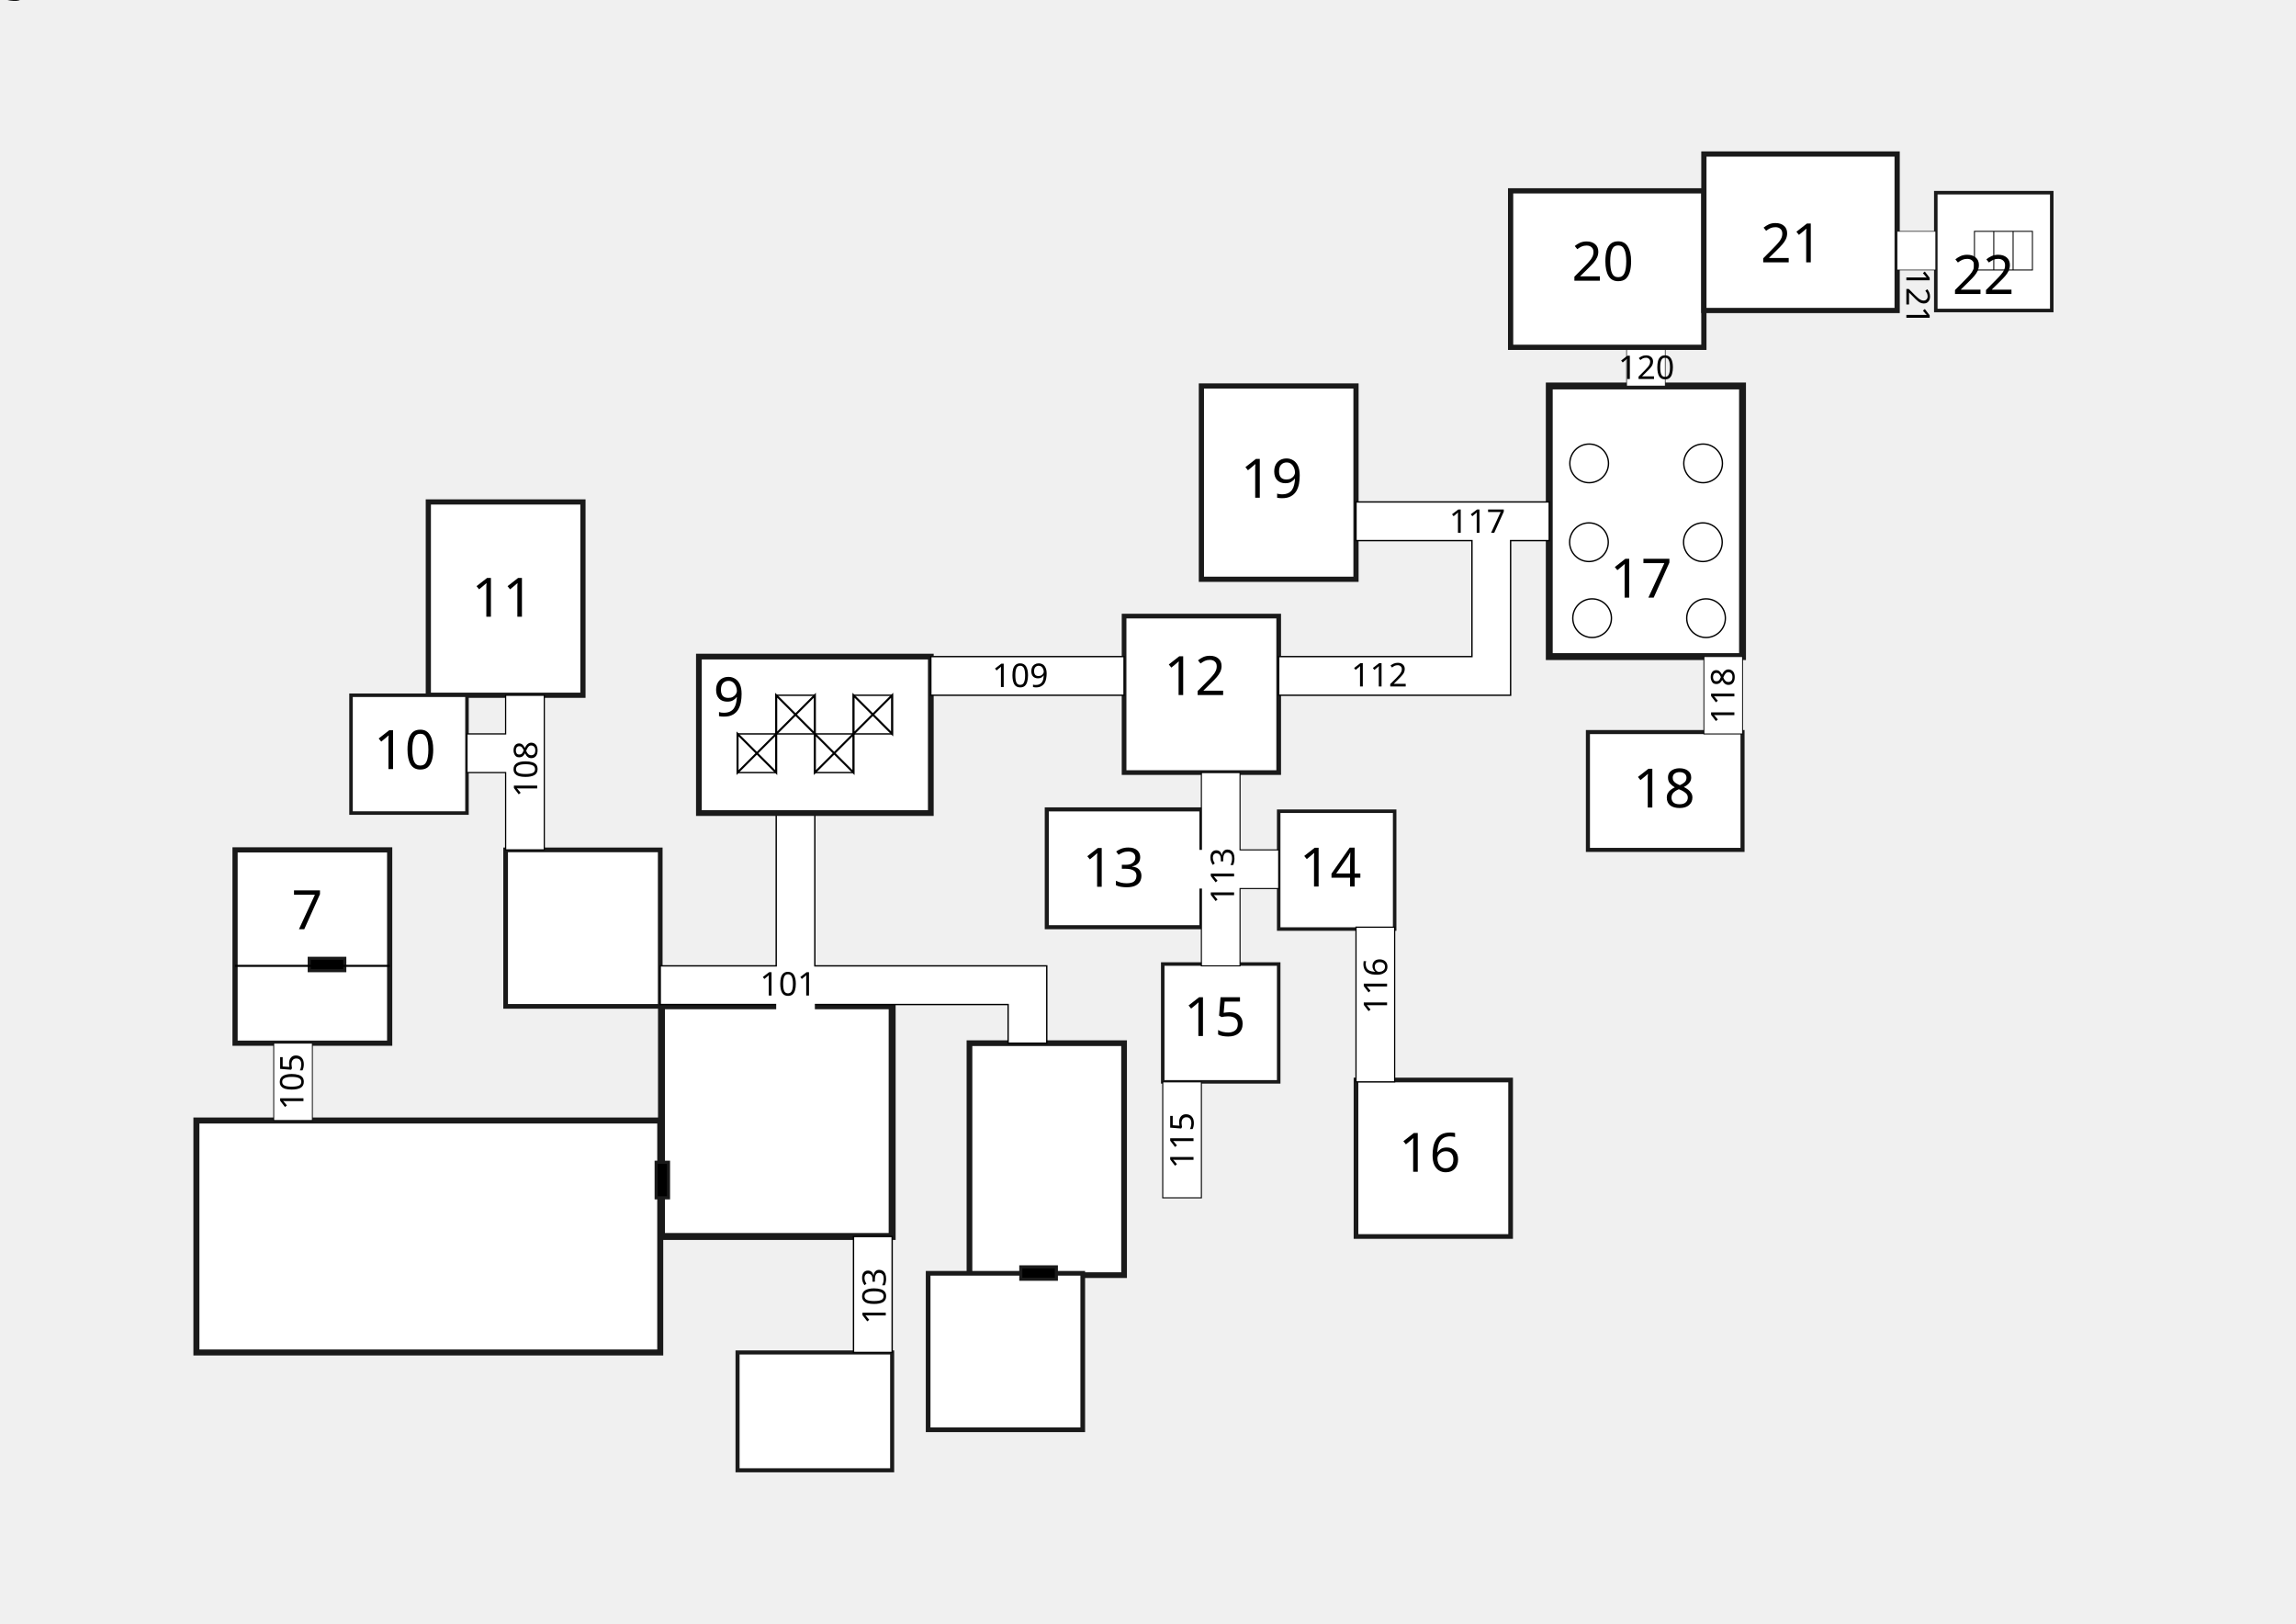
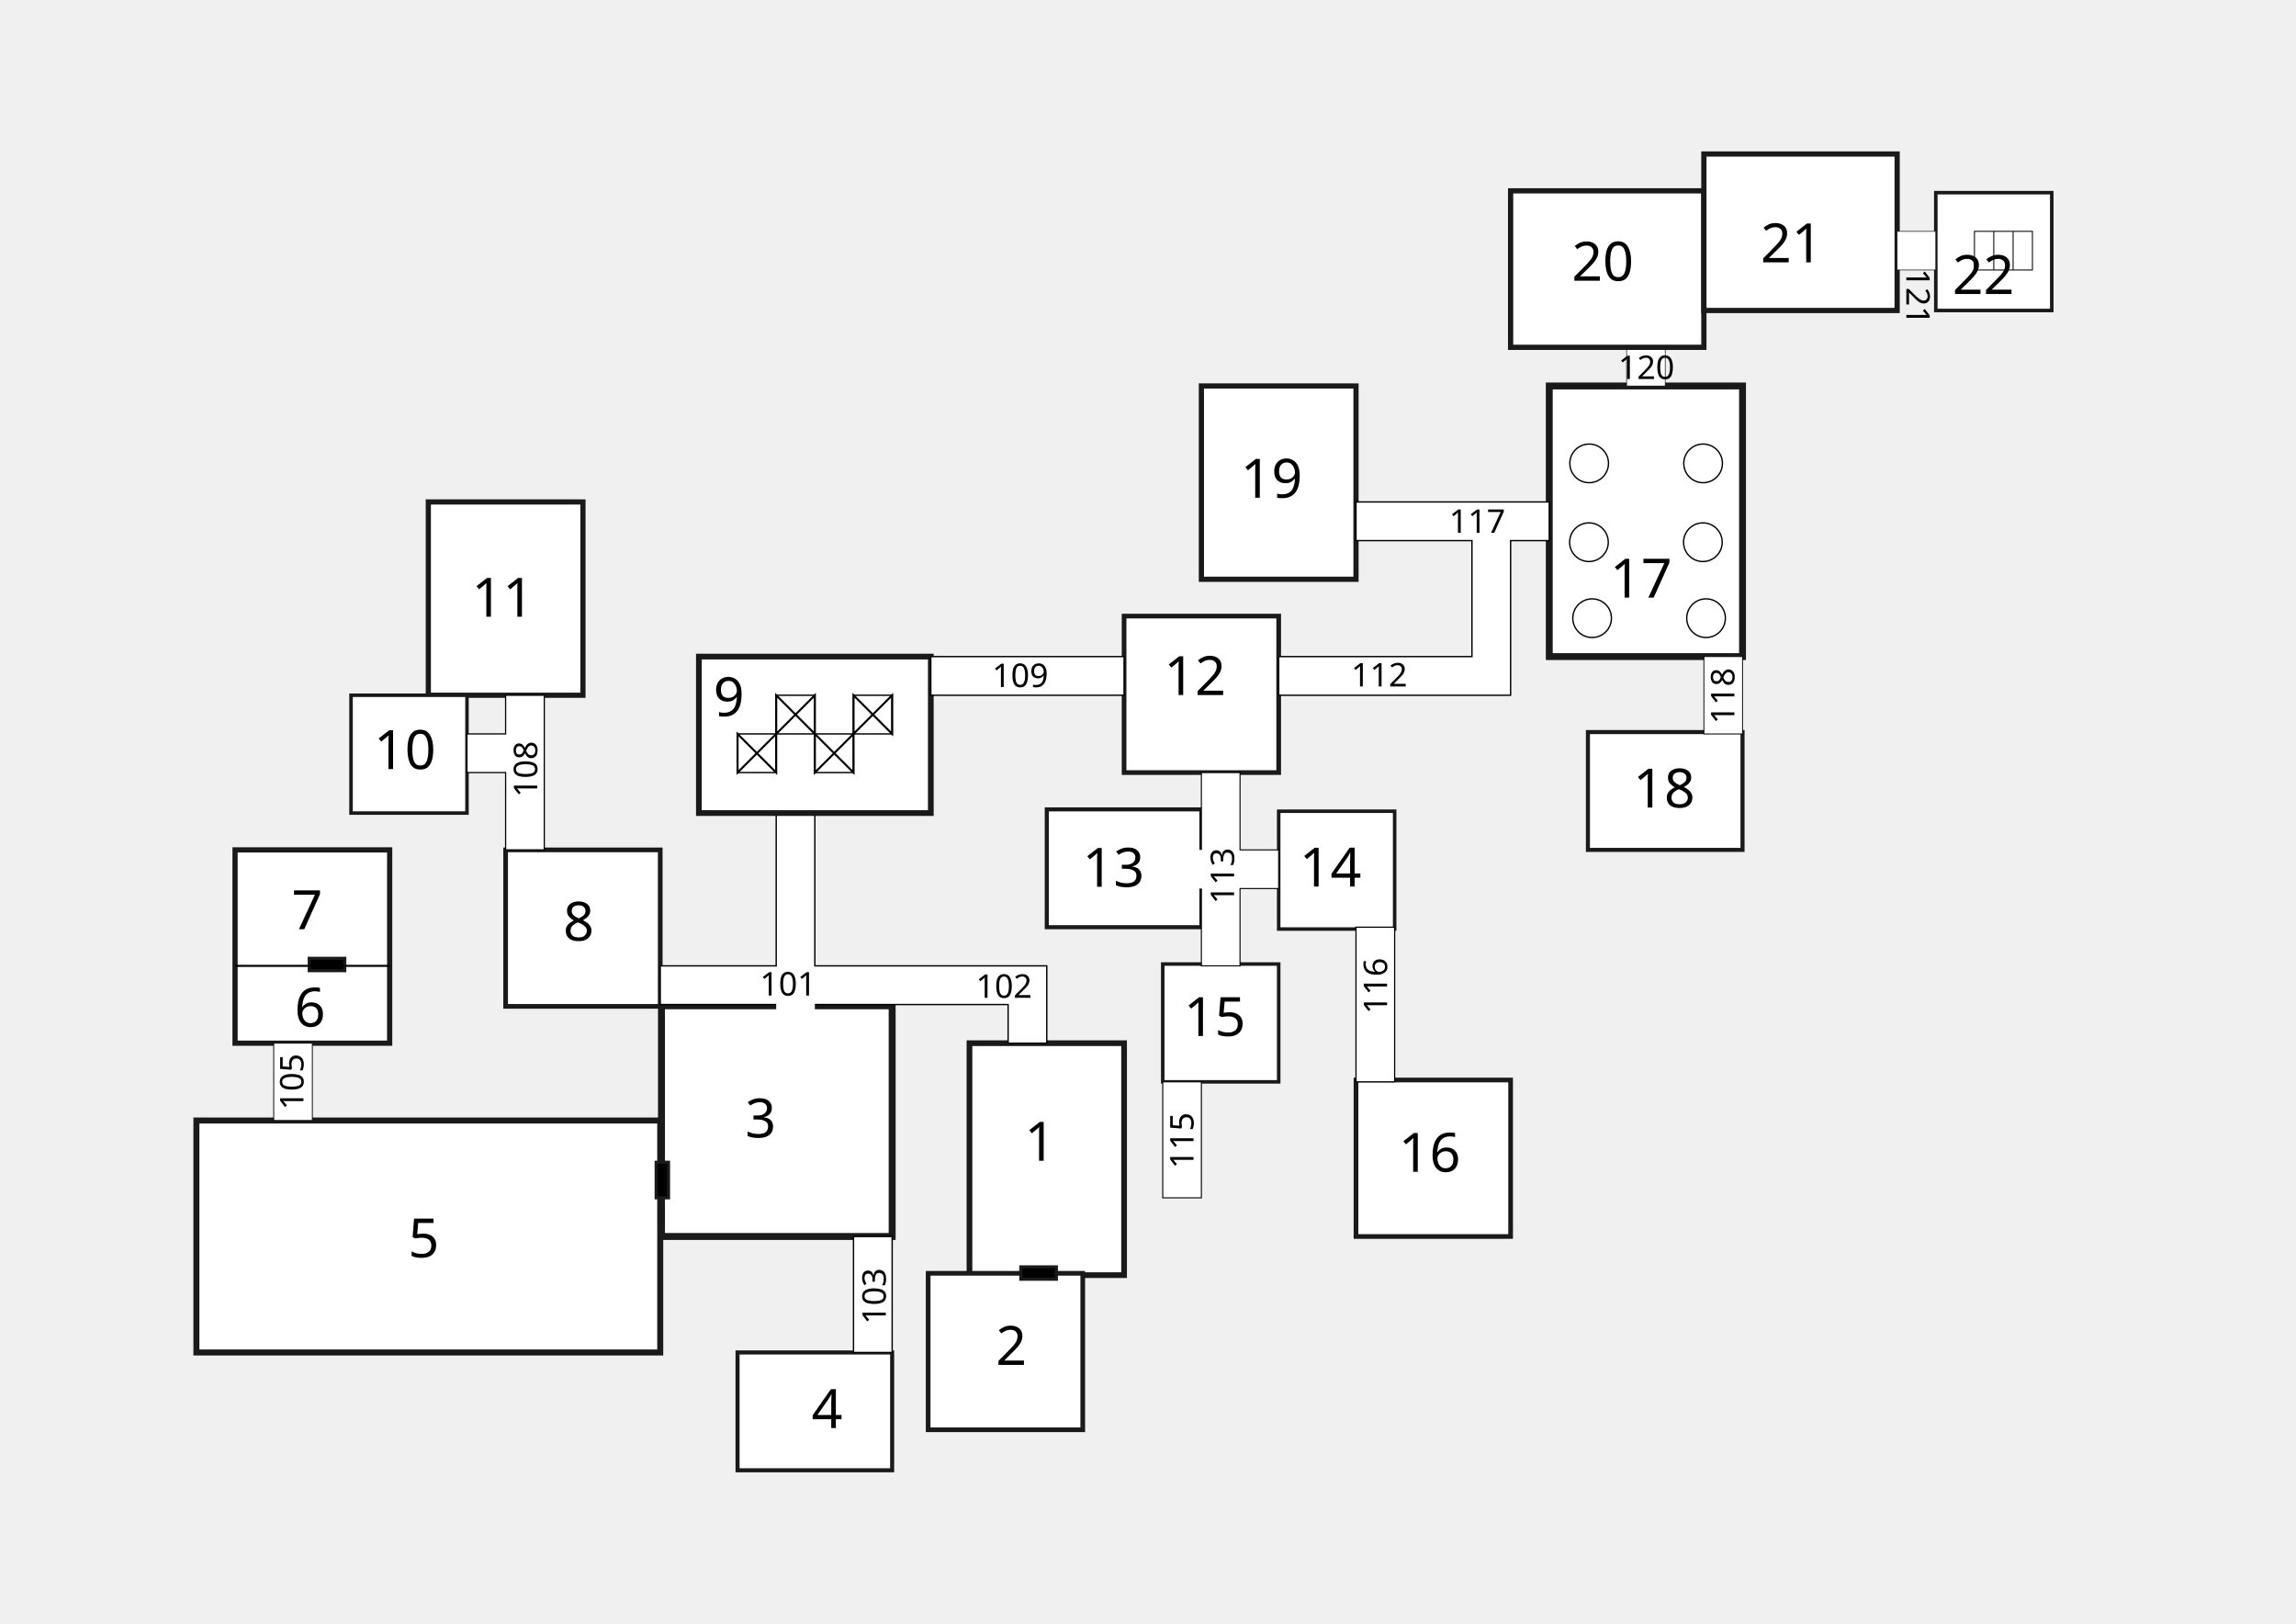
<svg xmlns="http://www.w3.org/2000/svg" width="297mm" height="210mm" viewBox="0 0 297 210" version="1.1" id="svg5">
  <defs id="defs2" />
  <g id="layer1">
    <rect style="display:inline;fill:#ffffff;fill-rule:evenodd;stroke:#1a1a1a;stroke-width:0.737;stroke-miterlimit:4;stroke-dasharray:none" id="rect31" width="20" height="30" x="125.406" y="134.919" />
    <rect style="display:inline;fill:#ffffff;fill-rule:evenodd;stroke:#1a1a1a;stroke-width:0.673;stroke-miterlimit:4;stroke-dasharray:none" id="rect31-8" width="20" height="25" x="55.406" y="64.919" />
    <rect style="display:inline;fill:#ffffff;fill-rule:evenodd;stroke:#1a1a1a;stroke-width:0.898;stroke-miterlimit:4;stroke-dasharray:none" id="rect31-5" width="29.839" height="29.839" x="85.566" y="130.08" />
    <rect style="display:inline;fill:#ffffff;fill-rule:evenodd;stroke:#1a1a1a;stroke-width:0.605;stroke-miterlimit:4;stroke-dasharray:none" id="rect31-3" width="20" height="20.238" x="120.06" y="164.681" />
    <rect style="display:inline;fill:#ffffff;fill-rule:evenodd;stroke:#1a1a1a;stroke-width:0.605;stroke-miterlimit:4;stroke-dasharray:none" id="rect31-3-2" width="20" height="20.238" x="65.405" y="109.919" />
    <rect style="display:inline;fill:#ffffff;fill-rule:evenodd;stroke:#1a1a1a;stroke-width:0.673;stroke-miterlimit:4;stroke-dasharray:none" id="rect31-3-2-68" width="20" height="25" x="30.406" y="109.919" />
    <rect style="display:inline;fill:#ffffff;fill-rule:evenodd;stroke:#1a1a1a;stroke-width:0.525;stroke-miterlimit:4;stroke-dasharray:none" id="rect31-3-2-3" width="20" height="15.238" x="205.406" y="94.682" />
    <rect style="display:inline;fill:#ffffff;fill-rule:evenodd;stroke:#1a1a1a;stroke-width:0.455;stroke-miterlimit:4;stroke-dasharray:none" id="rect31-3-2-3-4" width="15" height="15.238" x="250.406" y="24.919" />
    <rect style="display:inline;fill:#ffffff;fill-rule:evenodd;stroke:#1a1a1a;stroke-width:0.673;stroke-miterlimit:4;stroke-dasharray:none" id="rect31-3-2-4" width="20" height="25" x="155.406" y="49.919" />
    <rect style="display:inline;fill:#ffffff;fill-rule:evenodd;stroke:#1a1a1a;stroke-width:0.89;stroke-miterlimit:4;stroke-dasharray:none" id="rect31-3-2-4-0" width="25" height="35" x="200.406" y="49.919" />
    <rect style="display:inline;fill:#ffffff;fill-rule:evenodd;stroke:#1a1a1a;stroke-width:0.777;stroke-miterlimit:4;stroke-dasharray:none" id="rect31-3-2-4-0-1" width="30" height="60" x="144.919" y="-85.406" transform="rotate(90)" />
    <rect style="display:inline;fill:#ffffff;fill-rule:evenodd;stroke:#1a1a1a;stroke-width:0.455;stroke-miterlimit:4;stroke-dasharray:none" id="rect31-3-2-2" width="15" height="15.238" x="150.406" y="124.682" />
    <rect style="display:inline;fill:#ffffff;fill-rule:evenodd;stroke:#1a1a1a;stroke-width:0.605;stroke-miterlimit:4;stroke-dasharray:none" id="rect31-3-2-2-6" width="20" height="20.238" x="175.406" y="139.682" />
    <rect style="display:inline;fill:#ffffff;fill-rule:evenodd;stroke:#1a1a1a;stroke-width:0.455;stroke-miterlimit:4;stroke-dasharray:none" id="rect31-3-2-2-0" width="15" height="15.238" x="165.406" y="104.919" />
    <rect style="display:inline;fill:#ffffff;fill-rule:evenodd;stroke:#1a1a1a;stroke-width:0.525;stroke-miterlimit:4;stroke-dasharray:none" id="rect31-3-2-2-9" width="20" height="15.238" x="135.406" y="104.682" />
    <rect style="display:inline;fill:#ffffff;fill-rule:evenodd;stroke:#1a1a1a;stroke-width:0.525;stroke-miterlimit:4;stroke-dasharray:none" id="rect31-3-6" width="20" height="15.238" x="95.405" y="174.919" />
    <rect style="display:inline;fill:#ffffff;fill-rule:evenodd;stroke:#1a1a1a;stroke-width:0.455;stroke-miterlimit:4;stroke-dasharray:none" id="rect31-3-6-8" width="15" height="15.238" x="45.406" y="89.919" />
    <rect style="display:inline;fill:#000000;stroke:#1a1a1a;stroke-width:0.4;stroke-miterlimit:4;stroke-dasharray:none" id="rect1015" width="4.6" height="1.6" x="132.047" y="163.848" />
    <rect style="display:inline;fill:#000000;stroke:#1a1a1a;stroke-width:0.4;stroke-miterlimit:4;stroke-dasharray:none" id="rect1015-3" width="4.6" height="1.6" x="40" y="123.942" />
    <rect style="display:inline;fill:#000000;stroke:#1a1a1a;stroke-width:0.4;stroke-miterlimit:4;stroke-dasharray:none" id="rect1015-4" width="4.6" height="1.6" x="-154.919" y="84.876" transform="rotate(-90)" />
    <text xml:space="preserve" style="font-style:normal;font-weight:normal;font-size:7.01px;line-height:1.25;font-family:sans-serif;display:inline;fill:#000000;fill-opacity:1;stroke:none;stroke-width:0.175" x="132.52" y="150.122" id="text1605">
-       <tspan id="tspan1603" style="stroke-width:0.175" x="0" y="0">1</tspan>
+       <tspan id="tspan1603" style="stroke-width:0.175" x="132.52" y="150.122">1</tspan>
    </text>
    <text xml:space="preserve" style="font-style:normal;font-weight:normal;font-size:7.01px;line-height:1.25;font-family:sans-serif;display:inline;fill:#000000;fill-opacity:1;stroke:none;stroke-width:0.175;stroke-miterlimit:4;stroke-dasharray:none" x="128.813" y="176.531" id="text1605-6">
-       <tspan id="tspan1603-7" style="stroke-width:0.175;stroke-miterlimit:4;stroke-dasharray:none" x="0" y="0">2</tspan>
+       <tspan id="tspan1603-7" style="stroke-width:0.175;stroke-miterlimit:4;stroke-dasharray:none" x="128.813" y="176.531">2</tspan>
    </text>
    <text xml:space="preserve" style="font-style:normal;font-weight:normal;font-size:7.01px;line-height:1.25;font-family:sans-serif;display:inline;fill:#000000;fill-opacity:1;stroke:none;stroke-width:0.175;stroke-miterlimit:4;stroke-dasharray:none" x="96.392" y="147.117" id="text1605-6-2">
-       <tspan id="tspan1603-7-7" style="stroke-width:0.175;stroke-miterlimit:4;stroke-dasharray:none" x="0" y="0">3</tspan>
+       <tspan id="tspan1603-7-7" style="stroke-width:0.175;stroke-miterlimit:4;stroke-dasharray:none" x="96.392" y="147.117">3</tspan>
    </text>
    <text xml:space="preserve" style="font-style:normal;font-weight:normal;font-size:7.01px;line-height:1.25;font-family:sans-serif;display:inline;fill:#000000;fill-opacity:1;stroke:none;stroke-width:0.175;stroke-miterlimit:4;stroke-dasharray:none" x="52.811" y="162.626" id="text1605-6-2-9">
-       <tspan id="tspan1603-7-7-2" style="stroke-width:0.175;stroke-miterlimit:4;stroke-dasharray:none" x="0" y="0">5</tspan>
+       <tspan id="tspan1603-7-7-2" style="stroke-width:0.175;stroke-miterlimit:4;stroke-dasharray:none" x="52.811" y="162.626">5</tspan>
    </text>
    <text xml:space="preserve" style="font-style:normal;font-weight:normal;font-size:7.01px;line-height:1.25;font-family:sans-serif;display:inline;fill:#000000;fill-opacity:1;stroke:none;stroke-width:0.175;stroke-miterlimit:4;stroke-dasharray:none" x="38.09" y="132.781" id="text1605-6-2-9-9">
-       <tspan id="tspan1603-7-7-2-2" style="stroke-width:0.175;stroke-miterlimit:4;stroke-dasharray:none" x="0" y="0">6</tspan>
+       <tspan id="tspan1603-7-7-2-2" style="stroke-width:0.175;stroke-miterlimit:4;stroke-dasharray:none" x="38.09" y="132.781">6</tspan>
    </text>
    <text xml:space="preserve" style="font-style:normal;font-weight:normal;font-size:7.01px;line-height:1.25;font-family:sans-serif;display:inline;fill:#000000;fill-opacity:1;stroke:none;stroke-width:0.175;stroke-miterlimit:4;stroke-dasharray:none" x="104.982" y="184.695" id="text1605-6-0">
-       <tspan id="tspan1603-7-9" style="stroke-width:0.175;stroke-miterlimit:4;stroke-dasharray:none" x="0" y="0">4</tspan>
+       <tspan id="tspan1603-7-9" style="stroke-width:0.175;stroke-miterlimit:4;stroke-dasharray:none" x="104.982" y="184.695">4</tspan>
    </text>
    <text xml:space="preserve" style="font-style:normal;font-weight:normal;font-size:7.01px;line-height:1.25;font-family:sans-serif;display:inline;fill:#000000;fill-opacity:1;stroke:none;stroke-width:0.175;stroke-miterlimit:4;stroke-dasharray:none" x="72.847" y="121.665" id="text1605-6-3">
-       <tspan id="tspan1603-7-6" style="stroke-width:0.175;stroke-miterlimit:4;stroke-dasharray:none" x="0" y="0">8</tspan>
+       <tspan id="tspan1603-7-6" style="stroke-width:0.175;stroke-miterlimit:4;stroke-dasharray:none" x="72.847" y="121.665">8</tspan>
    </text>
    <path id="rect5582" style="display:inline;fill:#ffffff;stroke:#000000;stroke-width:0.175;stroke-miterlimit:4;stroke-dasharray:none" d="m 100.406,104.919 v 20 h -5.3e-4 -15 v 5 h 15 5.3e-4 v 5.3e-4 h 5 v -5.3e-4 h 25 v 5 h 5 v -5 -5 h -5 -25 v -20 z" />
    <rect style="display:inline;fill:#ffffff;stroke:#000000;stroke-width:0.175;stroke-miterlimit:4;stroke-dasharray:none" id="rect5725-5" width="15" height="5" x="159.919" y="-115.405" transform="rotate(90)" />
    <rect style="display:inline;fill:#ffffff;fill-rule:evenodd;stroke:#1a1a1a;stroke-width:0.741;stroke-miterlimit:4;stroke-dasharray:none" id="rect31-3-2-6" width="30" height="20.238" x="90.406" y="84.919" />
    <rect style="display:inline;fill:#ffffff;fill-rule:evenodd;stroke:#1a1a1a;stroke-width:0.605;stroke-miterlimit:4;stroke-dasharray:none" id="rect31-3-2-6-7" width="20" height="20.238" x="145.406" y="79.682" />
    <rect style="display:inline;fill:#ffffff;stroke:#000000;stroke-width:0.175" id="rect2483" width="25" height="5" x="120.406" y="84.919" />
    <rect style="display:inline;fill:#ffffff;stroke:#000000;stroke-width:0.111" id="rect2483-6" width="10" height="5" x="-94.919" y="220.406" transform="rotate(-90)" />
    <rect style="display:inline;fill:#ffffff;stroke:#000000;stroke-width:0.111" id="rect2483-6-0" width="10" height="5" x="-144.919" y="35.406" transform="rotate(-90)" />
    <rect style="display:inline;fill:#ffffff;stroke:#000000;stroke-width:0.078" id="rect2483-6-6" width="5" height="5" x="-49.919" y="210.406" transform="rotate(-90)" />
    <path id="rect2483-50" style="display:inline;fill:#ffffff;stroke:#000000;stroke-width:0.175" d="m 175.405,64.919 v 5 h 15 V 84.919 h -25 v 5 h 25 5 V 84.919 69.919 h 5 v -5 z" />
    <rect style="display:inline;fill:#ffffff;stroke:#000000;stroke-width:0.157" id="rect2483-3" width="20" height="5" x="119.919" y="-180.406" transform="rotate(90)" />
    <path id="rect2483-3-7" style="display:inline;fill:#ffffff;stroke:#000000;stroke-width:0.157" d="m 65.405,89.919 v 5 H 60.406 v 5 h 5 v 10 h 5 v -10 -5 -5 z" />
    <rect style="display:inline;fill:#ffffff;stroke:#000000;stroke-width:0.136" id="rect2483-7" width="15" height="5" x="-154.919" y="150.406" transform="rotate(-90)" />
    <path id="rect2483-56" style="display:inline;fill:#ffffff;stroke:#000000;stroke-width:0.136" d="m 155.405,99.919 v 10 5 10 h 5 v -10 h 5 v -5 h -5 v -10 z" />
    <g id="g3700" transform="translate(90.40553,-5.080796)" style="display:inline">
      <rect style="fill:#ffffff;stroke:#000000;stroke-width:0.175" id="rect3615" width="5" height="5" x="10" y="95" />
      <path style="fill:none;stroke:#000000;stroke-width:0.265px;stroke-linecap:butt;stroke-linejoin:miter;stroke-opacity:1" d="M 10,95 V 100 l 5,-5 V 100 Z" id="path3429" />
    </g>
    <g id="g3700-0" transform="translate(100.4055,-5.080796)" style="display:inline">
      <rect style="fill:#ffffff;stroke:#000000;stroke-width:0.175" id="rect3615-6" width="5" height="5" x="10" y="95" />
      <path style="fill:none;stroke:#000000;stroke-width:0.265px;stroke-linecap:butt;stroke-linejoin:miter;stroke-opacity:1" d="M 10,95 V 100 l 5,-5 V 100 Z" id="path3429-2" />
    </g>
    <g id="g3700-6" transform="translate(95.40553,-0.080796)" style="display:inline">
      <rect style="fill:#ffffff;stroke:#000000;stroke-width:0.175" id="rect3615-1" width="5" height="5" x="10" y="95" />
      <path style="fill:none;stroke:#000000;stroke-width:0.265px;stroke-linecap:butt;stroke-linejoin:miter;stroke-opacity:1" d="M 10,95 V 100 l 5,-5 V 100 Z" id="path3429-8" />
    </g>
    <g id="g3700-7" transform="translate(85.40553,-0.080796)" style="display:inline">
      <rect style="fill:#ffffff;stroke:#000000;stroke-width:0.175" id="rect3615-9" width="5" height="5" x="10" y="95" />
      <path style="fill:none;stroke:#000000;stroke-width:0.265px;stroke-linecap:butt;stroke-linejoin:miter;stroke-opacity:1" d="M 10,95 V 100 l 5,-5 V 100 Z" id="path3429-20" />
    </g>
    <text xml:space="preserve" style="font-style:normal;font-weight:normal;font-size:7.01px;line-height:1.25;font-family:sans-serif;display:inline;fill:#000000;fill-opacity:1;stroke:none;stroke-width:0.175;stroke-miterlimit:4;stroke-dasharray:none" x="150.566" y="89.891" id="text1605-6-3-7-2">
      <tspan id="tspan1603-7-6-5-8" style="stroke-width:0.175;stroke-miterlimit:4;stroke-dasharray:none" x="150.566" y="89.891">12</tspan>
    </text>
    <text xml:space="preserve" style="font-style:normal;font-weight:normal;font-size:7.01px;line-height:1.25;font-family:sans-serif;display:inline;fill:#000000;fill-opacity:1;stroke:none;stroke-width:0.175;stroke-miterlimit:4;stroke-dasharray:none" x="61.021" y="79.766" id="text1605-6-3-7-2-9">
      <tspan id="tspan1603-7-6-5-8-7" style="stroke-width:0.175;stroke-miterlimit:4;stroke-dasharray:none" x="61.021" y="79.766">11</tspan>
    </text>
    <text xml:space="preserve" style="font-style:normal;font-weight:normal;font-size:7.01px;line-height:1.25;font-family:sans-serif;display:inline;fill:#000000;fill-opacity:1;stroke:none;stroke-width:0.175;stroke-miterlimit:4;stroke-dasharray:none" x="48.36" y="99.464" id="text1605-6-3-7-2-9-8">
      <tspan id="tspan1603-7-6-5-8-7-43" style="stroke-width:0.175;stroke-miterlimit:4;stroke-dasharray:none" x="48.36" y="99.464">10</tspan>
    </text>
    <text xml:space="preserve" style="font-style:normal;font-weight:normal;font-size:7.01px;line-height:1.25;font-family:sans-serif;display:inline;fill:#000000;fill-opacity:1;stroke:none;stroke-width:0.175;stroke-miterlimit:4;stroke-dasharray:none" x="208.263" y="77.291" id="text1605-6-3-7-2-9-5">
      <tspan id="tspan1603-7-6-5-8-7-47" style="stroke-width:0.175;stroke-miterlimit:4;stroke-dasharray:none" x="208.263" y="77.291">17</tspan>
    </text>
    <text xml:space="preserve" style="font-style:normal;font-weight:normal;font-size:7.01px;line-height:1.25;font-family:sans-serif;display:inline;fill:#000000;fill-opacity:1;stroke:none;stroke-width:0.175;stroke-miterlimit:4;stroke-dasharray:none" x="211.255" y="104.444" id="text1605-6-3-7-2-9-6">
      <tspan id="tspan1603-7-6-5-8-7-5" style="stroke-width:0.175;stroke-miterlimit:4;stroke-dasharray:none" x="211.255" y="104.444">18</tspan>
    </text>
    <text xml:space="preserve" style="font-style:normal;font-weight:normal;font-size:7.01px;line-height:1.25;font-family:sans-serif;display:inline;fill:#000000;fill-opacity:1;stroke:none;stroke-width:0.175;stroke-miterlimit:4;stroke-dasharray:none" x="160.478" y="64.372" id="text1605-6-3-7-2-9-36">
      <tspan id="tspan1603-7-6-5-8-7-1" style="stroke-width:0.175;stroke-miterlimit:4;stroke-dasharray:none" x="160.478" y="64.372">19</tspan>
    </text>
    <text xml:space="preserve" style="font-style:normal;font-weight:normal;font-size:4.239px;line-height:1.25;font-family:sans-serif;display:inline;fill:#000000;fill-opacity:1;stroke:none;stroke-width:0.106;stroke-miterlimit:4;stroke-dasharray:none" x="-151.145" y="154.388" id="text1605-6-3-7-2-9-7" transform="rotate(-90)">
      <tspan id="tspan1603-7-6-5-8-7-8" style="stroke-width:0.106;stroke-miterlimit:4;stroke-dasharray:none" x="-151.145" y="154.388">115</tspan>
    </text>
    <text xml:space="preserve" style="font-style:normal;font-weight:normal;font-size:4.239px;line-height:1.25;font-family:sans-serif;display:inline;fill:#000000;fill-opacity:1;stroke:none;stroke-width:0.106;stroke-miterlimit:4;stroke-dasharray:none" x="-116.914" y="159.637" id="text1605-6-3-7-2-9-7-0" transform="rotate(-90)">
      <tspan id="tspan1603-7-6-5-8-7-8-91" style="stroke-width:0.106;stroke-miterlimit:4;stroke-dasharray:none" x="-116.914" y="159.637">113</tspan>
    </text>
    <text xml:space="preserve" style="font-style:normal;font-weight:normal;font-size:4.239px;line-height:1.25;font-family:sans-serif;display:inline;fill:#000000;fill-opacity:1;stroke:none;stroke-width:0.106;stroke-miterlimit:4;stroke-dasharray:none" x="-131.149" y="179.427" id="text1605-6-3-7-2-9-7-7" transform="rotate(-90)">
      <tspan id="tspan1603-7-6-5-8-7-8-7" style="stroke-width:0.106;stroke-miterlimit:4;stroke-dasharray:none" x="-131.149" y="179.427">116</tspan>
    </text>
    <text xml:space="preserve" style="font-style:normal;font-weight:normal;font-size:4.239px;line-height:1.25;font-family:sans-serif;display:inline;fill:#000000;fill-opacity:1;stroke:none;stroke-width:0.106;stroke-miterlimit:4;stroke-dasharray:none" x="98.3" y="128.753" id="text1605-6-3-7-2-9-7-4">
      <tspan id="tspan1603-7-6-5-8-7-8-9" style="stroke-width:0.106;stroke-miterlimit:4;stroke-dasharray:none" x="98.3" y="128.753">101</tspan>
+     </text>
+     <text xml:space="preserve" style="font-style:normal;font-weight:normal;font-size:4.239px;line-height:1.25;font-family:sans-serif;display:inline;fill:#000000;fill-opacity:1;stroke:none;stroke-width:0.106;stroke-miterlimit:4;stroke-dasharray:none" x="126.237" y="129.047" id="text1605-6-3-7-2-9-7-4-3">
+       <tspan id="tspan1603-7-6-5-8-7-8-9-6" style="stroke-width:0.106;stroke-miterlimit:4;stroke-dasharray:none" x="126.237" y="129.047">102</tspan>
    </text>
    <text xml:space="preserve" style="font-style:normal;font-weight:normal;font-size:4.239px;line-height:1.25;font-family:sans-serif;display:inline;fill:#000000;fill-opacity:1;stroke:none;stroke-width:0.106;stroke-miterlimit:4;stroke-dasharray:none" x="-171.275" y="114.579" id="text1605-6-3-7-2-9-7-4-4" transform="rotate(-90)">
      <tspan id="tspan1603-7-6-5-8-7-8-9-8" style="stroke-width:0.106;stroke-miterlimit:4;stroke-dasharray:none" x="-171.275" y="114.579">103</tspan>
    </text>
    <text xml:space="preserve" style="font-style:normal;font-weight:normal;font-size:4.239px;line-height:1.25;font-family:sans-serif;display:inline;fill:#000000;fill-opacity:1;stroke:none;stroke-width:0.106;stroke-miterlimit:4;stroke-dasharray:none" x="-103.111" y="69.495" id="text1605-6-3-7-2-9-7-4-7" transform="rotate(-90)">
      <tspan id="tspan1603-7-6-5-8-7-8-9-1" style="stroke-width:0.106;stroke-miterlimit:4;stroke-dasharray:none" x="-103.111" y="69.495">108</tspan>
    </text>
    <text xml:space="preserve" style="font-style:normal;font-weight:normal;font-size:4.239px;line-height:1.25;font-family:sans-serif;display:inline;fill:#000000;fill-opacity:1;stroke:none;stroke-width:0.106;stroke-miterlimit:4;stroke-dasharray:none" x="-143.545" y="39.253" id="text1605-6-3-7-2-9-7-4-7-9" transform="rotate(-90)">
      <tspan id="tspan1603-7-6-5-8-7-8-9-1-4" style="stroke-width:0.106;stroke-miterlimit:4;stroke-dasharray:none" x="-143.545" y="39.253">105</tspan>
    </text>
    <text xml:space="preserve" style="font-style:normal;font-weight:normal;font-size:4.239px;line-height:1.25;font-family:sans-serif;display:inline;fill:#000000;fill-opacity:1;stroke:none;stroke-width:0.106;stroke-miterlimit:4;stroke-dasharray:none" x="128.336" y="88.857" id="text1605-6-3-7-2-9-7-4-72">
      <tspan id="tspan1603-7-6-5-8-7-8-9-7" style="stroke-width:0.106;stroke-miterlimit:4;stroke-dasharray:none" x="128.336" y="88.857">109</tspan>
    </text>
    <text xml:space="preserve" style="font-style:normal;font-weight:normal;font-size:4.239px;line-height:1.25;font-family:sans-serif;display:inline;fill:#000000;fill-opacity:1;stroke:none;stroke-width:0.106;stroke-miterlimit:4;stroke-dasharray:none" x="174.787" y="88.788" id="text1605-6-3-7-2-9-7-4-2">
      <tspan id="tspan1603-7-6-5-8-7-8-9-2" style="stroke-width:0.106;stroke-miterlimit:4;stroke-dasharray:none" x="174.787" y="88.788">112</tspan>
    </text>
    <text xml:space="preserve" style="font-style:normal;font-weight:normal;font-size:4.239px;line-height:1.25;font-family:sans-serif;display:inline;fill:#000000;fill-opacity:1;stroke:none;stroke-width:0.106;stroke-miterlimit:4;stroke-dasharray:none" x="187.455" y="68.908" id="text1605-6-3-7-2-9-7-4-6">
      <tspan id="tspan1603-7-6-5-8-7-8-9-10" style="stroke-width:0.106;stroke-miterlimit:4;stroke-dasharray:none" x="187.455" y="68.908">117</tspan>
    </text>
    <text xml:space="preserve" style="font-style:normal;font-weight:normal;font-size:4.239px;line-height:1.25;font-family:sans-serif;display:inline;fill:#000000;fill-opacity:1;stroke:none;stroke-width:0.106;stroke-miterlimit:4;stroke-dasharray:none" x="-93.634" y="224.354" id="text1605-6-3-7-2-9-7-4-6-1" transform="rotate(-90)">
      <tspan id="tspan1603-7-6-5-8-7-8-9-10-1" style="stroke-width:0.106;stroke-miterlimit:4;stroke-dasharray:none" x="-93.634" y="224.354">118</tspan>
    </text>
    <text xml:space="preserve" style="font-style:normal;font-weight:normal;font-size:4.239px;line-height:1.25;font-family:sans-serif;display:inline;fill:#000000;fill-opacity:1;stroke:none;stroke-width:0.106;stroke-miterlimit:4;stroke-dasharray:none" x="209.33" y="49.022" id="text1605-6-3-7-2-9-7-4-6-5">
      <tspan id="tspan1603-7-6-5-8-7-8-9-10-9" style="stroke-width:0.106;stroke-miterlimit:4;stroke-dasharray:none" x="209.33" y="49.022">120</tspan>
    </text>
    <text xml:space="preserve" style="font-style:normal;font-weight:normal;font-size:7.01px;line-height:1.25;font-family:sans-serif;display:inline;fill:#000000;fill-opacity:1;stroke:none;stroke-width:0.175;stroke-miterlimit:4;stroke-dasharray:none" x="153.125" y="133.992" id="text1605-6-3-7-2-9-9">
      <tspan id="tspan1603-7-6-5-8-7-3" style="stroke-width:0.175;stroke-miterlimit:4;stroke-dasharray:none" x="153.125" y="133.992">15</tspan>
    </text>
    <text xml:space="preserve" style="font-style:normal;font-weight:normal;font-size:7.01px;line-height:1.25;font-family:sans-serif;display:inline;fill:#000000;fill-opacity:1;stroke:none;stroke-width:0.175;stroke-miterlimit:4;stroke-dasharray:none" x="180.91" y="151.552" id="text1605-6-3-7-2-9-19">
      <tspan id="tspan1603-7-6-5-8-7-4" style="stroke-width:0.175;stroke-miterlimit:4;stroke-dasharray:none" x="180.91" y="151.552">16</tspan>
    </text>
    <text xml:space="preserve" style="font-style:normal;font-weight:normal;font-size:7.01px;line-height:1.25;font-family:sans-serif;display:inline;fill:#000000;fill-opacity:1;stroke:none;stroke-width:0.175;stroke-miterlimit:4;stroke-dasharray:none" x="140.026" y="114.694" id="text1605-6-3-7-2-9-3">
      <tspan id="tspan1603-7-6-5-8-7-6" style="stroke-width:0.175;stroke-miterlimit:4;stroke-dasharray:none" x="140.026" y="114.694">13</tspan>
    </text>
    <text xml:space="preserve" style="font-style:normal;font-weight:normal;font-size:7.01px;line-height:1.25;font-family:sans-serif;display:inline;fill:#000000;fill-opacity:1;stroke:none;stroke-width:0.175;stroke-miterlimit:4;stroke-dasharray:none" x="168.084" y="114.656" id="text1605-6-3-7-2-9-1">
      <tspan id="tspan1603-7-6-5-8-7-2" style="stroke-width:0.175;stroke-miterlimit:4;stroke-dasharray:none" x="168.084" y="114.656">14</tspan>
    </text>
    <text xml:space="preserve" style="font-style:normal;font-weight:normal;font-size:7.01px;line-height:1.25;font-family:sans-serif;display:inline;fill:#000000;fill-opacity:1;stroke:none;stroke-width:0.175;stroke-miterlimit:4;stroke-dasharray:none" x="92.291" y="92.623" id="text1605-6-3-7-9">
      <tspan id="tspan1603-7-6-5-2" style="stroke-width:0.175;stroke-miterlimit:4;stroke-dasharray:none" x="92.291" y="92.623">9</tspan>
    </text>
    <circle style="display:inline;fill:#ffffff;stroke:#000000;stroke-width:0.175" id="path13825" cx="205.567" cy="59.931" r="2.5" />
    <circle style="display:inline;fill:#ffffff;stroke:#000000;stroke-width:0.175" id="path13825-2" cx="220.306" cy="59.931" r="2.5" />
    <circle style="display:inline;fill:#ffffff;stroke:#000000;stroke-width:0.175" id="path13825-0" cx="205.538" cy="70.126" r="2.5" />
    <circle style="display:inline;fill:#ffffff;stroke:#000000;stroke-width:0.175" id="path13825-2-6" cx="220.277" cy="70.126" r="2.5" />
    <circle style="display:inline;fill:#ffffff;stroke:#000000;stroke-width:0.175" id="path13825-1" cx="205.949" cy="79.952" r="2.5" />
    <circle style="display:inline;fill:#ffffff;stroke:#000000;stroke-width:0.175" id="path13825-2-5" cx="220.687" cy="79.952" r="2.5" />
    <rect style="display:inline;fill:#ffffff;fill-rule:evenodd;stroke:#1a1a1a;stroke-width:0.677;stroke-miterlimit:4;stroke-dasharray:none" id="rect31-3-2-9" width="25" height="20.238" x="195.406" y="24.682" />
    <rect style="display:inline;fill:#ffffff;fill-rule:evenodd;stroke:#1a1a1a;stroke-width:0.677;stroke-miterlimit:4;stroke-dasharray:none" id="rect31-3-2-9-3" width="25" height="20.238" x="220.406" y="19.919" />
    <rect style="display:inline;fill:#ffffff;stroke:#000000;stroke-width:0.078" id="rect2483-6-6-7" width="5" height="5" x="-34.919" y="245.406" transform="rotate(-90)" />
    <path id="rect16499-2" style="display:inline;fill:#ffffff;stroke:#000000;stroke-width:0.124" d="m 260.406,29.919 h 2.5 v 5 h -2.5 z m -2.5,0 h 2.5 v 5 h -2.5 z m -2.5,0 h 2.5 v 5 h -2.5 z" />
    <text xml:space="preserve" style="font-style:normal;font-weight:normal;font-size:7.01px;line-height:1.25;font-family:sans-serif;display:inline;fill:#000000;fill-opacity:1;stroke:none;stroke-width:0.175;stroke-miterlimit:4;stroke-dasharray:none" x="203.313" y="36.305" id="text1605-6-3-7-2-9-54">
      <tspan id="tspan1603-7-6-5-8-7-7" style="stroke-width:0.175;stroke-miterlimit:4;stroke-dasharray:none" x="203.313" y="36.305">20</tspan>
    </text>
    <text xml:space="preserve" style="font-style:normal;font-weight:normal;font-size:7.01px;line-height:1.25;font-family:sans-serif;display:inline;fill:#000000;fill-opacity:1;stroke:none;stroke-width:0.175;stroke-miterlimit:4;stroke-dasharray:none" x="252.546" y="38.028" id="text1605-6-3-7-2-9-54-3">
      <tspan id="tspan1603-7-6-5-8-7-7-0" style="stroke-width:0.175;stroke-miterlimit:4;stroke-dasharray:none" x="252.546" y="38.028">22</tspan>
    </text>
    <text xml:space="preserve" style="font-style:normal;font-weight:normal;font-size:7.01px;line-height:1.25;font-family:sans-serif;display:inline;fill:#000000;fill-opacity:1;stroke:none;stroke-width:0.175;stroke-miterlimit:4;stroke-dasharray:none" x="227.737" y="33.928" id="text1605-6-3-7-2-9-54-4">
      <tspan id="tspan1603-7-6-5-8-7-7-4" style="stroke-width:0.175;stroke-miterlimit:4;stroke-dasharray:none" x="227.737" y="33.928">21</tspan>
    </text>
    <path style="display:inline;fill:none;stroke:#000000;stroke-width:0.265px;stroke-linecap:butt;stroke-linejoin:miter;stroke-opacity:1" d="m 30.406,124.919 h 20" id="path22441" />
    <text xml:space="preserve" style="font-style:normal;font-weight:normal;font-size:7.01px;line-height:1.25;font-family:sans-serif;display:inline;fill:#000000;fill-opacity:1;stroke:none;stroke-width:0.175;stroke-miterlimit:4;stroke-dasharray:none" x="37.717" y="120.178" id="text1605-6-2-9-6">
      <tspan id="tspan1603-7-7-2-6" style="stroke-width:0.175;stroke-miterlimit:4;stroke-dasharray:none" x="37.717" y="120.178">7</tspan>
    </text>
    <rect style="display:inline;fill:#ffffff;stroke:none;stroke-width:0.777;stroke-miterlimit:4;stroke-dasharray:none" id="rect27713" width="5" height="5" x="100.406" y="129.39" />
    <rect style="display:inline;fill:#ffffff;stroke:none;stroke-width:0.777;stroke-miterlimit:4;stroke-dasharray:none" id="rect27713-9" width="5" height="5" x="150.935" y="109.919" />
    <text xml:space="preserve" style="font-style:normal;font-weight:normal;font-size:4.239px;line-height:1.25;font-family:sans-serif;display:inline;fill:#000000;fill-opacity:1;stroke:none;stroke-width:0.106;stroke-miterlimit:4;stroke-dasharray:none" x="34.747" y="-246.595" id="text1605-6-3-7-2-9-7-4-6-5-7" transform="rotate(90)">
      <tspan id="tspan1603-7-6-5-8-7-8-9-10-9-7" style="stroke-width:0.106;stroke-miterlimit:4;stroke-dasharray:none" x="34.747" y="-246.595">121</tspan>
    </text>
  </g>
</svg>
